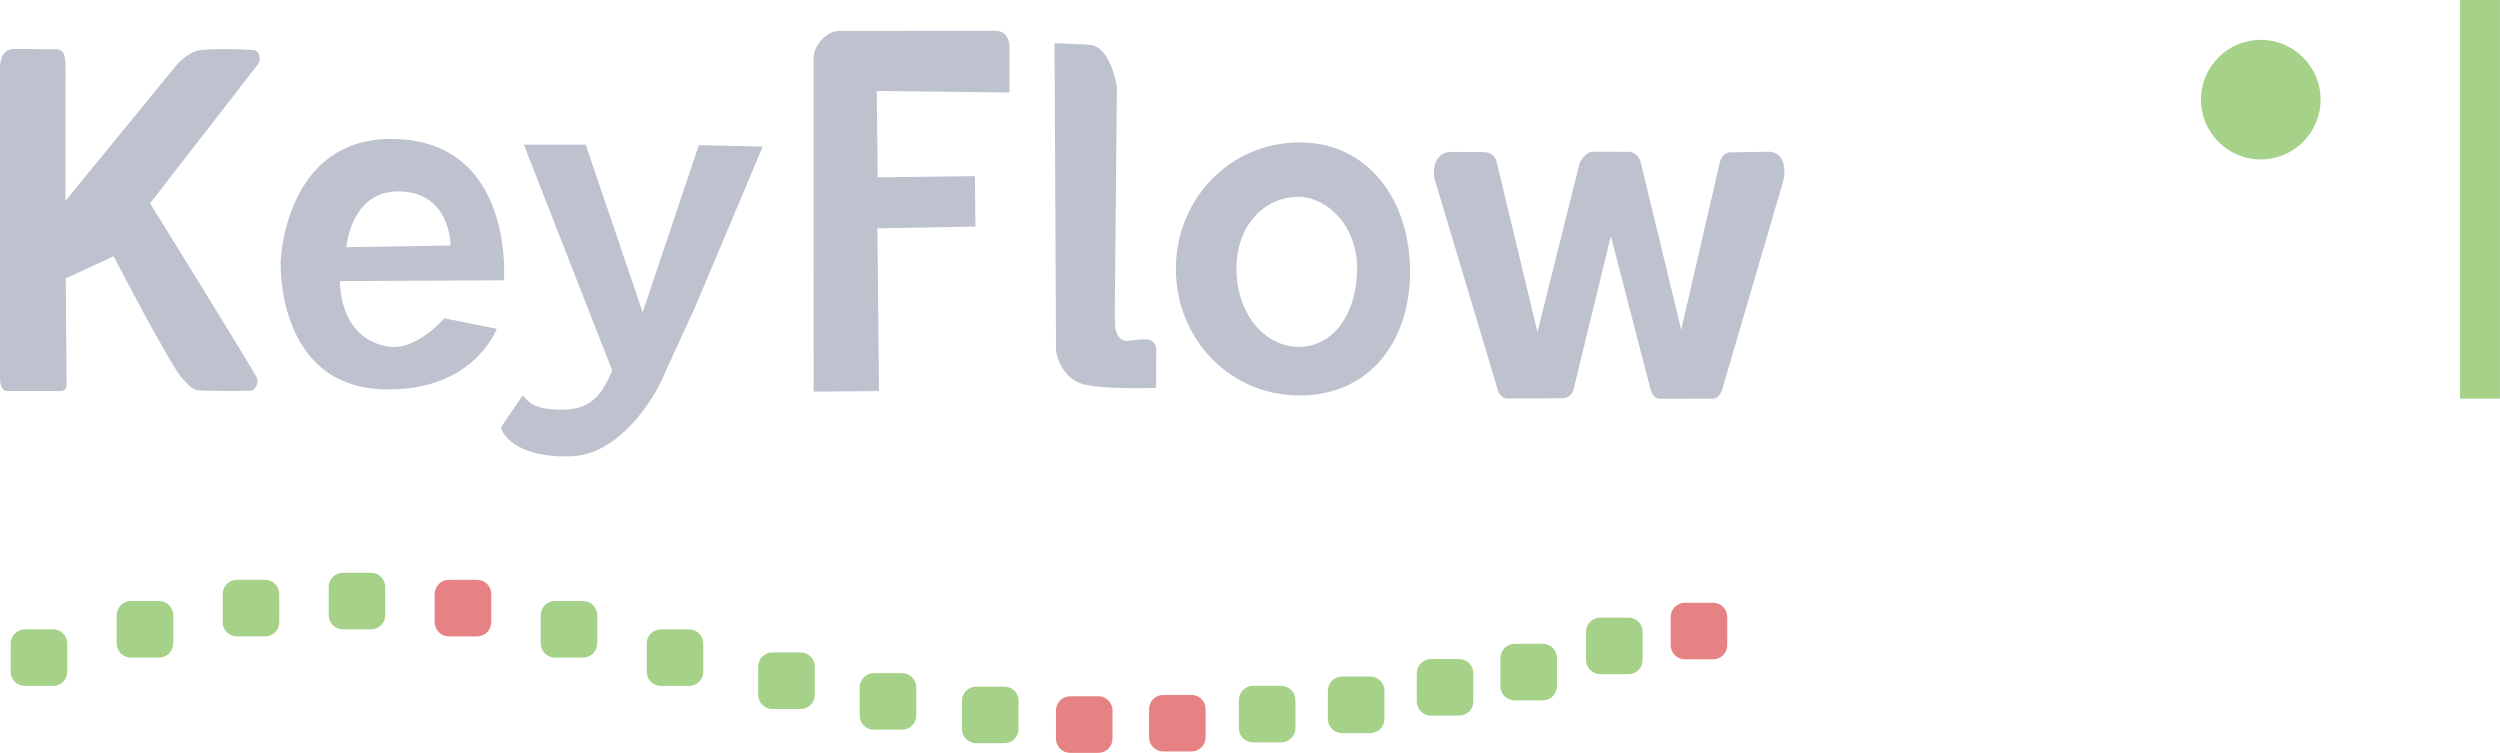
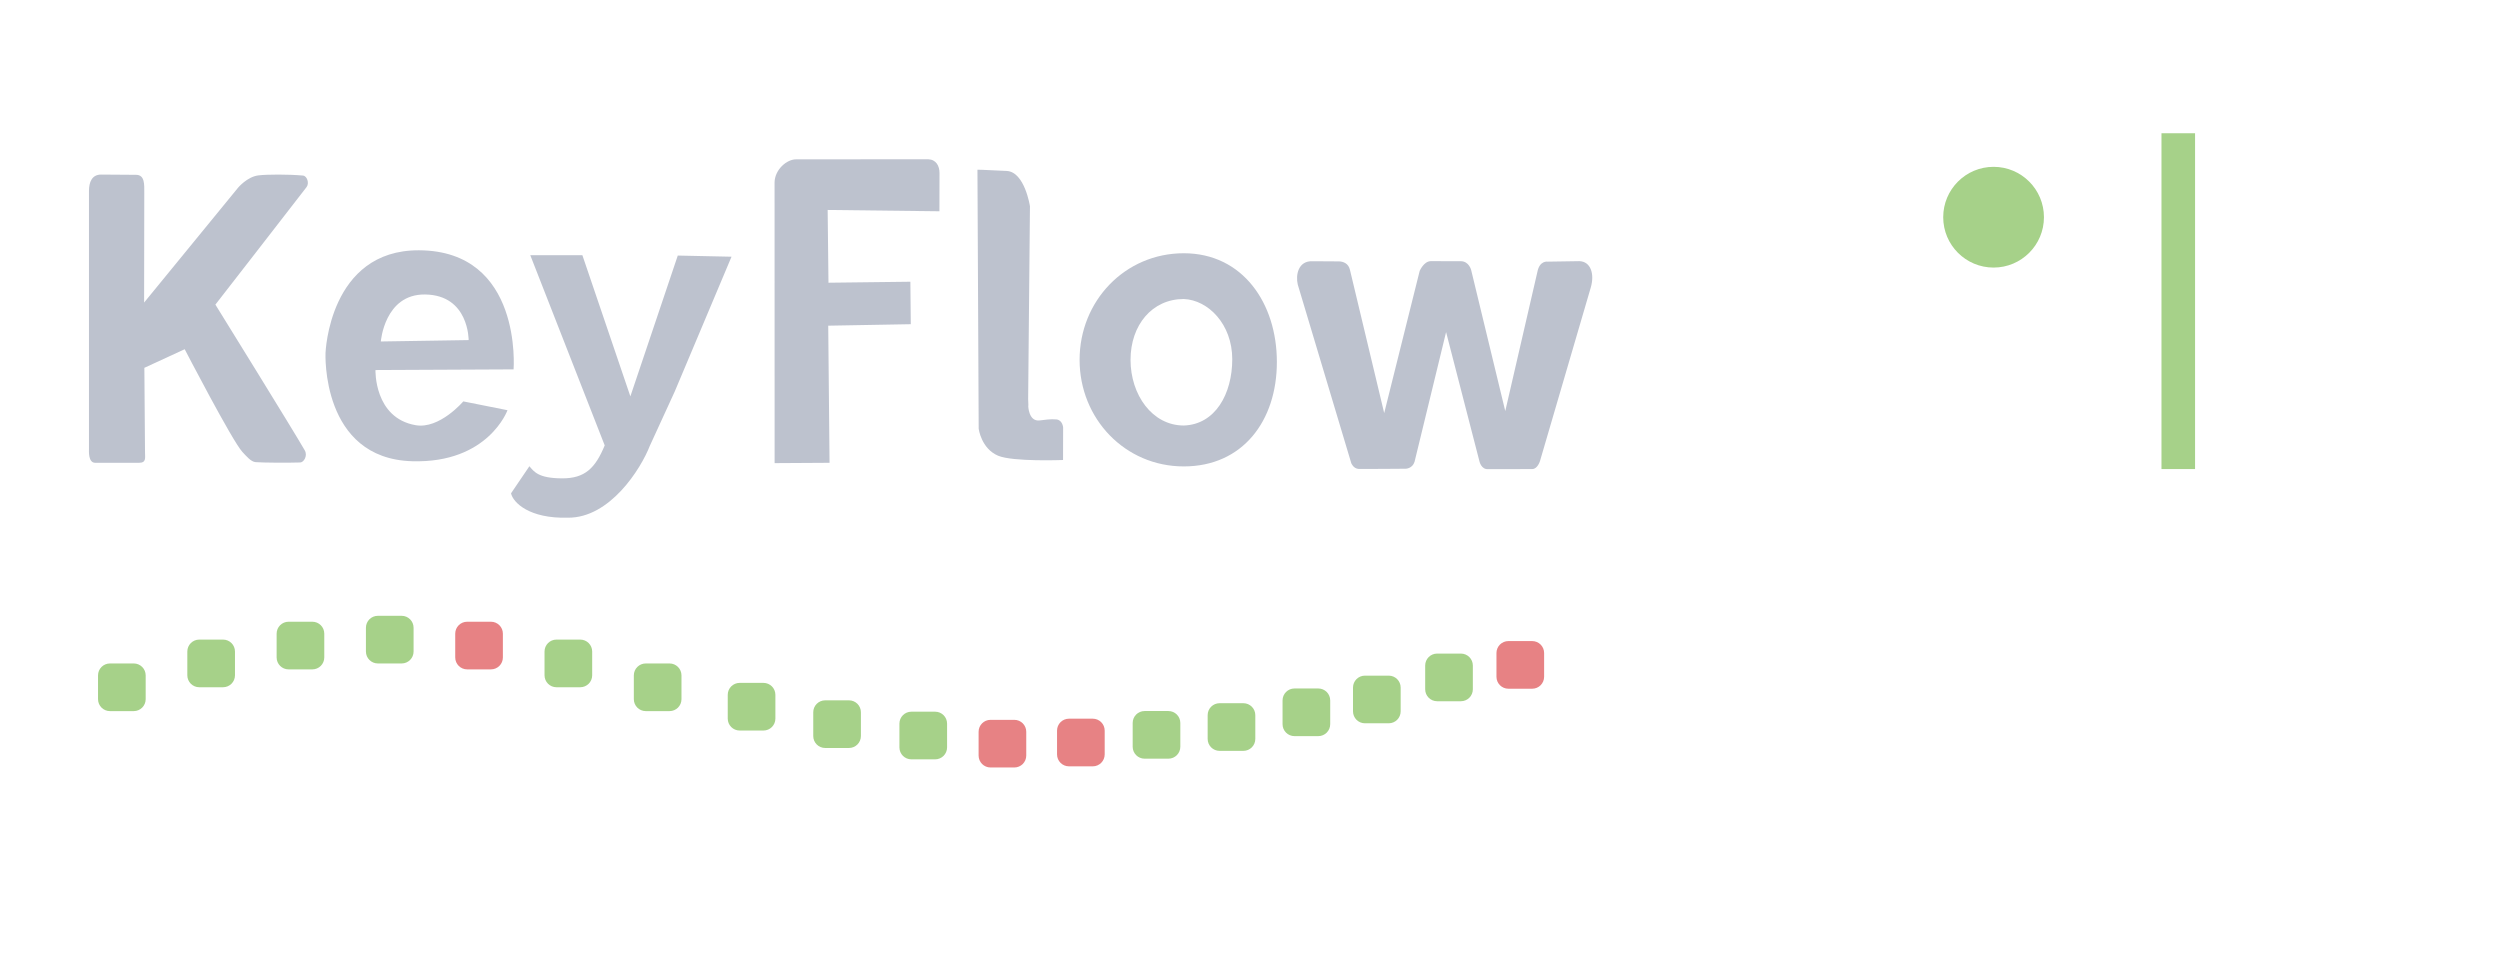
- <svg xmlns="http://www.w3.org/2000/svg" width="25.589mm" height="7.706mm" viewBox="0 0 25.589 7.706" version="1.1" id="svg1" xml:space="preserve">
-   <defs id="defs1" />
-   <path id="path3" style="fill:#bdc2ce;fill-opacity:1;stroke:none;stroke-width:0.265;stroke-linecap:round;stroke-linejoin:round" d="m 4.009,1.422 c -1.093,-0.005 -1.136,1.248 -1.136,1.248 0,0 -0.057,1.283 1.053,1.315 0.925,0.027 1.158,-0.62 1.158,-0.62 l -0.537,-0.107 c 0,0 -0.289,0.34 -0.579,0.289 -0.507,-0.088 -0.488,-0.67 -0.488,-0.67 l 1.678,-0.008 c 0,0 0.113,-1.441 -1.149,-1.447 z m 0.074,0.537 c 0.534,0.007 0.529,0.554 0.529,0.554 l -1.067,0.017 c 0,2e-7 0.045,-0.577 0.537,-0.571 z" />
-   <path style="fill:#bdc2ce;fill-opacity:1;stroke:none;stroke-width:0.261;stroke-linecap:round;stroke-linejoin:round" d="m 8.997,4.003 -0.016,-1.666 1.003,-0.018 -0.005,-0.516 -0.995,0.012 -0.01,-0.884 1.358,0.016 0.001,-0.465 c -0.001,-0.086 -0.043,-0.163 -0.139,-0.166 l -1.599,4.967e-4 c -0.117,-0.003 -0.263,0.125 -0.267,0.28 l 6.165e-4,3.412" id="path5" />
-   <path style="fill:#bdc2ce;fill-opacity:1;stroke:none;stroke-width:0.265;stroke-linecap:round;stroke-linejoin:round" d="m 11.413,3.308 -0.003,-0.078 0.022,-2.343 c 0,0 -0.063,-0.417 -0.282,-0.429 -0.31,-0.016 -0.356,-0.015 -0.356,-0.015 l 0.015,3.147 c 0,0 0.03,0.241 0.236,0.328 0.18,0.076 0.789,0.052 0.789,0.052 l 9.34e-4,-0.396 c 0,0 -0.006,-0.09 -0.081,-0.098 -0.067,-0.007 -0.155,0.006 -0.202,0.012 -0.138,0.019 -0.141,-0.178 -0.141,-0.178" id="path6" />
-   <path id="path7" style="fill:#bdc2ce;fill-opacity:1;stroke:none;stroke-width:0.265;stroke-linecap:round;stroke-linejoin:round" d="m 13.302,1.458 c -0.715,-3.6e-6 -1.266,0.58 -1.266,1.295 -4e-6,0.715 0.551,1.295 1.266,1.295 0.715,4.2e-6 1.131,-0.553 1.131,-1.269 4e-6,-0.715 -0.416,-1.321 -1.131,-1.321 z m 0,0.556 c 0.297,0.012 0.588,0.306 0.589,0.73 6.4e-5,0.425 -0.208,0.795 -0.589,0.807 -0.384,-1.608e-4 -0.647,-0.374 -0.647,-0.798 1.95e-4,-0.424 0.263,-0.739 0.647,-0.739 z" />
-   <path style="fill:#bdc2ce;fill-opacity:1;stroke:none;stroke-width:0.265;stroke-linecap:round;stroke-linejoin:round" d="m 14.686,1.839 c -0.028,-0.116 0.005,-0.292 0.181,-0.284 l 0.323,0.002 c 0.046,0.002 0.112,0.022 0.13,0.103 l 0.417,1.739 0.431,-1.727 c 0,0 0.049,-0.116 0.133,-0.119 l 0.367,5.187e-4 c 0.101,0.001 0.126,0.109 0.126,0.109 L 17.208,3.375 17.598,1.685 c 0.027,-0.142 0.125,-0.126 0.125,-0.126 l 0.386,-0.006 c 0.137,0.005 0.186,0.154 0.138,0.32 l -0.618,2.109 c 0,0 -0.029,0.098 -0.094,0.098 l -0.254,9.768e-4 -0.281,-1.49e-5 C 16.918,4.088 16.895,3.988 16.895,3.988 L 16.488,2.416 16.105,3.991 c -0.026,0.084 -0.107,0.085 -0.107,0.085 l -0.284,0.002 -0.288,6.568e-4 c -0.065,-0.004 -0.09,-0.07 -0.09,-0.07 z" id="path8" />
-   <path id="rect1" style="fill:#bdc2ce;fill-opacity:1;stroke-width:0.049;stroke-linecap:round;stroke-linejoin:round" d="M 1.811,0.661 0.669,2.057 0.671,0.727 c 1.613e-4,-0.104 0.008,-0.222 -0.1,-0.223 l -0.422,-0.003 c -0.115,-7.947e-4 -0.149,0.095 -0.149,0.199 V 3.829 c 0,0.032 -0.011,0.174 0.076,0.174 h 0.532 c 0.091,0 0.073,-0.061 0.073,-0.127 L 0.673,2.849 1.163,2.623 c 0,0 0.579,1.117 0.701,1.248 0.045,0.048 0.103,0.119 0.16,0.124 0.09,0.007 0.391,0.009 0.543,0.004 0.042,-0.001 0.093,-0.08 0.055,-0.147 -0.133,-0.233 -1.086,-1.771 -1.086,-1.771 0,0 0.949,-1.221 1.107,-1.427 0.038,-0.049 0.006,-0.137 -0.043,-0.141 -0.179,-0.015 -0.439,-0.014 -0.542,-0.001 -0.137,0.017 -0.246,0.149 -0.246,0.149 z" />
-   <path id="path18" style="fill:#bdc2ce;fill-opacity:1;stroke-width:0.138" d="m 5.362,1.481 0.904,2.31 2.751e-4,5.135e-4 C 6.152,4.066 6.028,4.196 5.743,4.193 5.458,4.191 5.409,4.112 5.35,4.046 L 5.128,4.375 c 0.025,0.111 0.219,0.309 0.692,0.296 0.508,0.004 0.885,-0.59 0.996,-0.877 l 0.002,-0.004 L 7.117,3.138 7.807,1.5 7.153,1.486 6.578,3.196 5.995,1.481 Z" />
-   <g id="layer6" transform="translate(135.2164,-232.3531)">
+ <svg xmlns="http://www.w3.org/2000/svg" width="30.375mm" height="11.653mm" viewBox="0 0 30.375 11.653" version="1.1" id="svg1" xml:space="preserve">
+   <defs id="defs1">
+     <rect x="-5.5" y="-10" width="128.25" height="34.25" id="rect2" />
+   </defs>
+   <path id="path3" style="fill:#bdc2ce;fill-opacity:1;stroke:none;stroke-width:0.265;stroke-linecap:round;stroke-linejoin:round" d="m 5.091,3.041 c -1.093,-0.005 -1.136,1.248 -1.136,1.248 0,0 -0.057,1.283 1.053,1.315 0.925,0.027 1.158,-0.62 1.158,-0.62 l -0.537,-0.107 c 0,0 -0.289,0.34 -0.579,0.289 -0.507,-0.088 -0.488,-0.67 -0.488,-0.67 l 1.678,-0.008 c 0,0 0.113,-1.441 -1.149,-1.447 z m 0.074,0.537 c 0.534,0.007 0.529,0.554 0.529,0.554 l -1.067,0.017 c 0,2e-7 0.045,-0.577 0.537,-0.571 z" />
+   <path style="fill:#bdc2ce;fill-opacity:1;stroke:none;stroke-width:0.261;stroke-linecap:round;stroke-linejoin:round" d="m 10.079,5.623 -0.016,-1.666 1.003,-0.018 -0.005,-0.516 -0.995,0.012 -0.01,-0.884 1.358,0.016 0.001,-0.465 C 11.415,2.015 11.373,1.938 11.277,1.935 L 9.678,1.936 C 9.56,1.932 9.414,2.061 9.411,2.215 l 6.165e-4,3.412" id="path5" />
+   <path style="fill:#bdc2ce;fill-opacity:1;stroke:none;stroke-width:0.265;stroke-linecap:round;stroke-linejoin:round" d="m 12.495,4.927 -0.003,-0.078 0.022,-2.343 c 0,0 -0.063,-0.417 -0.282,-0.429 -0.31,-0.016 -0.356,-0.015 -0.356,-0.015 l 0.015,3.147 c 0,0 0.03,0.241 0.236,0.328 0.18,0.076 0.789,0.052 0.789,0.052 L 12.917,5.194 c 0,0 -0.006,-0.09 -0.081,-0.098 -0.067,-0.007 -0.155,0.006 -0.202,0.012 -0.138,0.019 -0.141,-0.178 -0.141,-0.178" id="path6" />
+   <path id="path7" style="fill:#bdc2ce;fill-opacity:1;stroke:none;stroke-width:0.265;stroke-linecap:round;stroke-linejoin:round" d="m 14.383,3.077 c -0.715,-3.6e-6 -1.266,0.58 -1.266,1.295 -4e-6,0.715 0.551,1.295 1.266,1.295 0.715,4.2e-6 1.131,-0.553 1.131,-1.269 4e-6,-0.715 -0.416,-1.321 -1.131,-1.321 z m 0,0.556 c 0.297,0.012 0.588,0.306 0.589,0.73 6.4e-5,0.425 -0.208,0.795 -0.589,0.807 -0.384,-1.608e-4 -0.647,-0.374 -0.647,-0.798 1.95e-4,-0.424 0.263,-0.739 0.647,-0.739 z" />
+   <path style="fill:#bdc2ce;fill-opacity:1;stroke:none;stroke-width:0.265;stroke-linecap:round;stroke-linejoin:round" d="m 15.768,3.458 c -0.028,-0.116 0.005,-0.292 0.181,-0.284 l 0.323,0.002 c 0.046,0.002 0.112,0.022 0.13,0.103 L 16.818,5.019 17.249,3.292 c 0,0 0.049,-0.116 0.133,-0.119 l 0.367,5.187e-4 c 0.101,0.001 0.126,0.109 0.126,0.109 l 0.414,1.712 0.39,-1.69 C 18.706,3.162 18.804,3.179 18.804,3.179 l 0.386,-0.006 c 0.137,0.005 0.186,0.154 0.138,0.32 L 18.711,5.601 c 0,0 -0.029,0.098 -0.094,0.098 l -0.254,9.768e-4 -0.281,-1.49e-5 c -0.084,0.007 -0.106,-0.092 -0.106,-0.092 L 17.57,4.035 17.187,5.61 c -0.026,0.084 -0.107,0.085 -0.107,0.085 l -0.284,0.002 -0.288,6.568e-4 c -0.065,-0.004 -0.09,-0.07 -0.09,-0.07 z" id="path8" />
+   <path id="rect1" style="fill:#bdc2ce;fill-opacity:1;stroke-width:0.049;stroke-linecap:round;stroke-linejoin:round" d="M 2.893,2.28 1.751,3.676 1.753,2.346 C 1.753,2.242 1.761,2.124 1.652,2.124 l -0.422,-0.003 c -0.115,-7.947e-4 -0.149,0.095 -0.149,0.199 v 3.129 c 0,0.032 -0.011,0.174 0.076,0.174 h 0.532 c 0.091,0 0.073,-0.061 0.073,-0.127 l -0.008,-1.027 0.49,-0.226 c 0,0 0.579,1.117 0.701,1.248 0.045,0.048 0.103,0.119 0.16,0.124 0.09,0.007 0.391,0.009 0.543,0.004 0.042,-0.001 0.093,-0.08 0.055,-0.147 -0.133,-0.233 -1.086,-1.771 -1.086,-1.771 0,0 0.949,-1.221 1.107,-1.427 0.038,-0.049 0.006,-0.137 -0.043,-0.141 C 3.502,2.117 3.242,2.118 3.139,2.131 3.003,2.148 2.893,2.28 2.893,2.28 Z" />
+   <path id="path18" style="fill:#bdc2ce;fill-opacity:1;stroke-width:0.138" d="m 6.443,3.101 0.904,2.31 2.751e-4,5.135e-4 C 7.234,5.685 7.109,5.815 6.825,5.812 6.539,5.81 6.49,5.731 6.432,5.665 L 6.209,5.994 c 0.025,0.111 0.219,0.309 0.692,0.296 0.508,0.004 0.885,-0.59 0.996,-0.877 l 0.002,-0.004 L 8.198,4.757 8.888,3.119 8.235,3.105 7.659,4.816 7.076,3.101 Z" />
+   <g id="layer6" transform="translate(136.298,-230.734)">
    <circle cx="-112.076" cy="233.373" r="0.612" fill="#40a02b" id="circle15-6-9-0-4" style="fill:#a6d189;fill-opacity:1;stroke-width:0.204" />
    <rect x="-110.036" y="232.353" width="0.408" height="4.08" fill="#40a02b" id="rect15-1-9-0-0" style="fill:#a6d189;fill-opacity:1;stroke-width:0.204">
      <animate attributeName="opacity" values="1;0;1" dur="1.2s" repeatCount="indefinite" />
    </rect>
    <rect x="-135.107" y="238.795" width="0.579" height="0.579" rx="0.145" fill="#6c6f85" opacity="0.4" id="rect4-29-4-47-7-2" style="opacity:1;fill:#a6d189;fill-opacity:1;stroke-width:0.072" />
    <rect x="-134.022" y="238.505" width="0.579" height="0.579" rx="0.145" fill="#6c6f85" opacity="0.3" id="rect5-96-0-9-8-6" style="opacity:1;fill:#a6d189;fill-opacity:1;stroke-width:0.072" />
    <rect x="-132.937" y="238.288" width="0.579" height="0.579" rx="0.145" fill="#6c6f85" opacity="0.4" id="rect6-0-9-3-2-0" style="opacity:1;fill:#a6d189;fill-opacity:1;stroke-width:0.072" />
    <rect x="-131.852" y="238.216" width="0.579" height="0.579" rx="0.145" fill="#6c6f85" opacity="0.3" id="rect7-27-1-9-5-6" style="opacity:1;fill:#a6d189;fill-opacity:1;stroke-width:0.072" />
    <rect x="-130.767" y="238.288" width="0.579" height="0.579" rx="0.145" fill="#6c6f85" opacity="0.4" id="rect8-6-9-2-3-6" style="opacity:1;fill:#e78284;fill-opacity:1;stroke-width:0.072" />
    <rect x="-129.682" y="238.505" width="0.579" height="0.579" rx="0.145" fill="#6c6f85" opacity="0.3" id="rect9-1-6-8-4-4" style="opacity:1;fill:#a6d189;fill-opacity:1;stroke-width:0.072" />
    <rect x="-128.597" y="238.795" width="0.579" height="0.579" rx="0.145" fill="#6c6f85" opacity="0.4" id="rect10-3-2-3-9-6" style="opacity:1;fill:#a6d189;fill-opacity:1;stroke-width:0.072" />
    <rect x="-127.456" y="239.031" width="0.579" height="0.579" rx="0.145" fill="#6c6f85" opacity="0.3" id="rect11-2-5-01-0-2" style="opacity:1;fill:#a6d189;fill-opacity:1;stroke-width:0.072" />
    <rect x="-126.417" y="239.243" width="0.579" height="0.579" rx="0.145" fill="#6c6f85" opacity="0.4" id="rect12-1-4-78-2-8" style="opacity:1;fill:#a6d189;fill-opacity:1;stroke-width:0.072" />
    <rect x="-125.37" y="239.381" width="0.579" height="0.579" rx="0.145" fill="#6c6f85" opacity="0.3" id="rect13-5-4-91-0-9" style="opacity:1;fill:#a6d189;fill-opacity:1;stroke-width:0.072" />
    <rect x="-124.408" y="239.48" width="0.579" height="0.579" rx="0.145" fill="#6c6f85" opacity="0.4" id="rect14-9-9-5-1-6" style="opacity:1;fill:#e78284;fill-opacity:1;stroke-width:0.072" />
    <rect x="-123.455" y="239.466" width="0.579" height="0.579" rx="0.145" fill="#6c6f85" opacity="0.4" id="rect8-6-9-2-3-6-3" style="opacity:1;fill:#e78284;fill-opacity:1;stroke-width:0.072" />
    <rect x="-122.536" y="239.373" width="0.579" height="0.579" rx="0.145" fill="#6c6f85" opacity="0.3" id="rect9-1-6-8-4-4-5" style="opacity:1;fill:#a6d189;fill-opacity:1;stroke-width:0.072" />
    <rect x="-121.625" y="239.278" width="0.579" height="0.579" rx="0.145" fill="#6c6f85" opacity="0.4" id="rect10-3-2-3-9-6-6" style="opacity:1;fill:#a6d189;fill-opacity:1;stroke-width:0.072" />
    <rect x="-120.715" y="239.099" width="0.579" height="0.579" rx="0.145" fill="#6c6f85" opacity="0.3" id="rect11-2-5-01-0-2-2" style="opacity:1;fill:#a6d189;fill-opacity:1;stroke-width:0.072" />
    <rect x="-119.859" y="238.943" width="0.579" height="0.579" rx="0.145" fill="#6c6f85" opacity="0.4" id="rect12-1-4-78-2-8-9" style="opacity:1;fill:#a6d189;fill-opacity:1;stroke-width:0.072" />
    <rect x="-118.982" y="238.675" width="0.579" height="0.579" rx="0.145" fill="#6c6f85" opacity="0.3" id="rect13-5-4-91-0-9-1" style="opacity:1;fill:#a6d189;fill-opacity:1;stroke-width:0.072" />
    <rect x="-118.116" y="238.523" width="0.579" height="0.579" rx="0.145" fill="#6c6f85" opacity="0.4" id="rect14-9-9-5-1-6-2" style="opacity:1;fill:#e78284;fill-opacity:1;stroke-width:0.072" />
  </g>
</svg>
